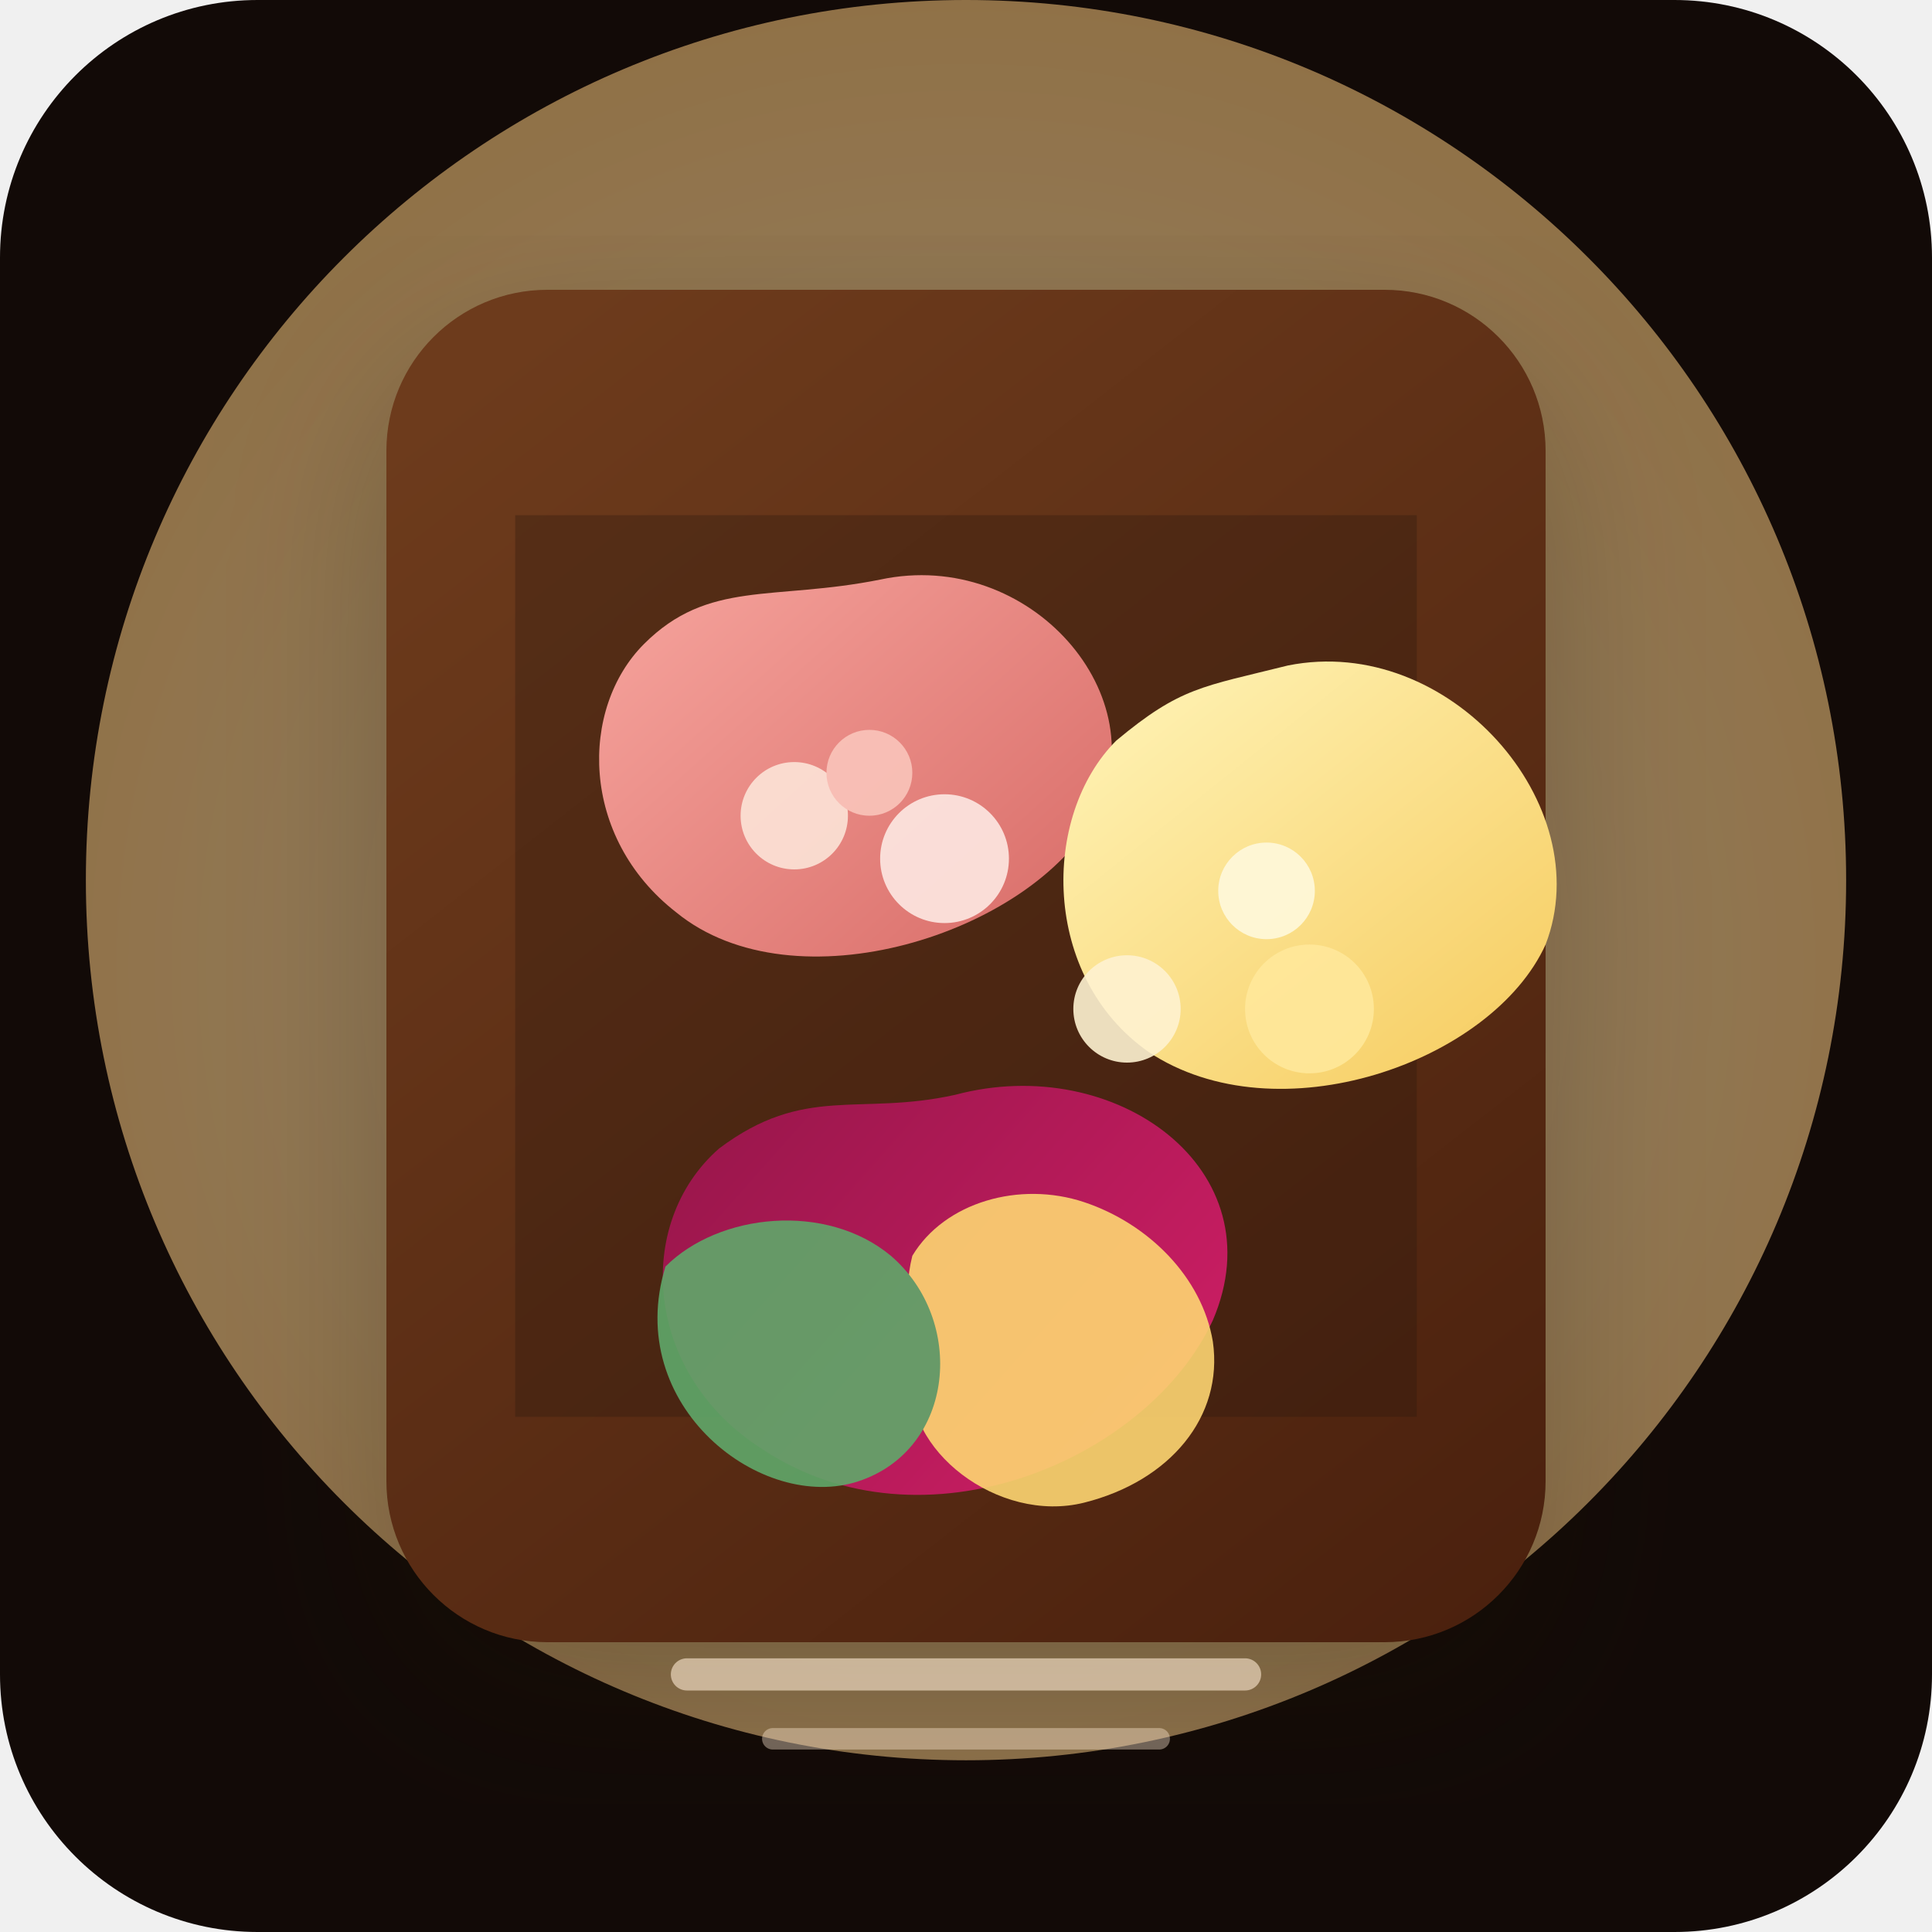
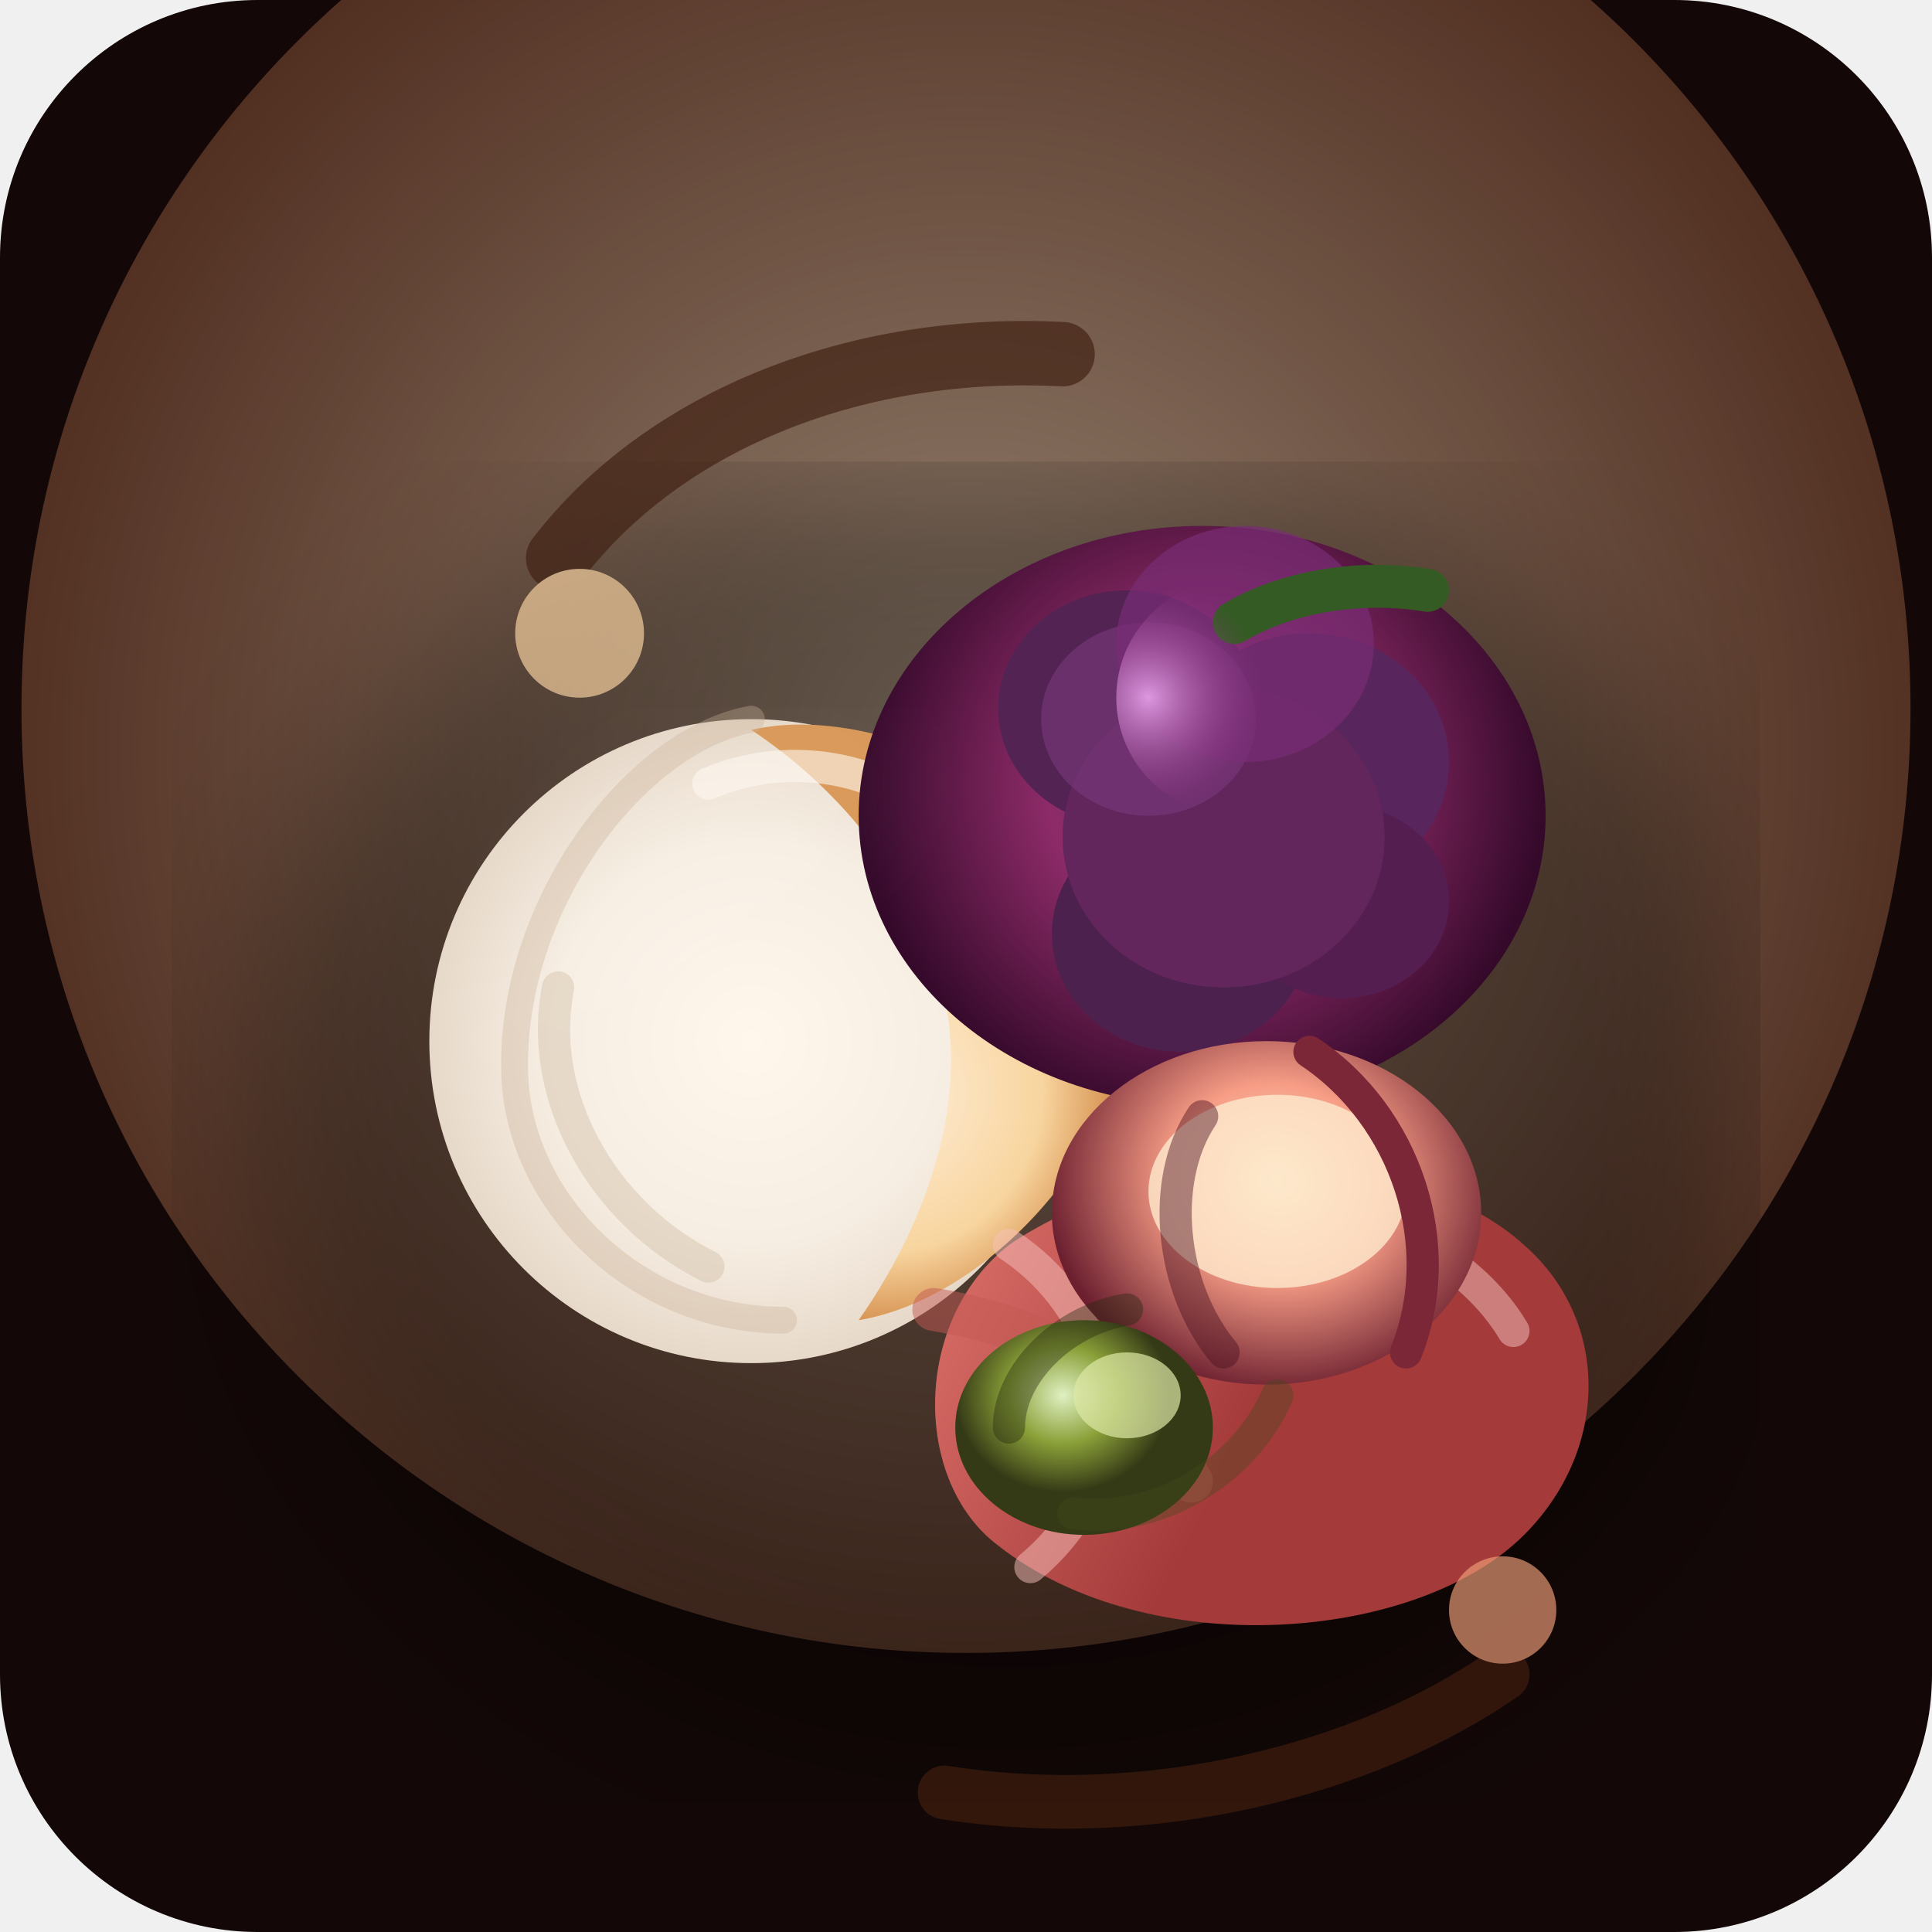
<svg xmlns="http://www.w3.org/2000/svg" width="360" height="360" viewBox="0 0 360 360" fill="none">
  <defs>
-     <radialGradient id="boardGlow" cx="0" cy="0" r="1" gradientUnits="userSpaceOnUse" gradientTransform="translate(180 180) scale(200)">
-       <stop offset="0" stop-color="#FFE9C6" />
-       <stop offset="1" stop-color="#F7C173" />
+     <radialGradient id="eveningGlow" cx="0" cy="0" r="1" gradientUnits="userSpaceOnUse" gradientTransform="translate(180 140) scale(220)">
+       <stop offset="0" stop-color="#FFE6C7" />
+       <stop offset="1" stop-color="#6A301A" />
    </radialGradient>
-     <linearGradient id="boardWood" x1="96" y1="64" x2="280" y2="300" gradientUnits="userSpaceOnUse">
-       <stop stop-color="#6D3B1C" />
-       <stop offset="1" stop-color="#4B210E" />
+     <radialGradient id="boardLight" cx="0" cy="0" r="1" gradientUnits="userSpaceOnUse" gradientTransform="translate(186 190) rotate(12) scale(162 148)">
+       <stop offset="0" stop-color="#E4B884" />
+       <stop offset="0.45" stop-color="#C78548" />
+       <stop offset="1" stop-color="#6F3916" />
+     </radialGradient>
+     <linearGradient id="boardGrain" x1="96" y1="108" x2="284" y2="284" gradientUnits="userSpaceOnUse">
+       <stop offset="0" stop-color="#753B1B" stop-opacity="0.24" />
+       <stop offset="1" stop-color="#33170A" stop-opacity="0.6" />
    </linearGradient>
-     <linearGradient id="prosciutto" x1="90" y1="120" x2="180" y2="220" gradientUnits="userSpaceOnUse">
-       <stop stop-color="#F8A7A0" />
-       <stop offset="1" stop-color="#D46460" />
+     <radialGradient id="brieWheel" cx="0" cy="0" r="1" gradientUnits="userSpaceOnUse" gradientTransform="translate(140 194) scale(62)">
+       <stop offset="0" stop-color="#FFF6EC" />
+       <stop offset="0.6" stop-color="#F7EEE3" />
+       <stop offset="1" stop-color="#E5D7C7" />
+     </radialGradient>
+     <radialGradient id="brieCut" cx="0" cy="0" r="1" gradientUnits="userSpaceOnUse" gradientTransform="translate(166 204) rotate(18) scale(40 42)">
+       <stop offset="0" stop-color="#FFEED9" />
+       <stop offset="0.7" stop-color="#F8D59F" />
+       <stop offset="1" stop-color="#D99858" />
+     </radialGradient>
+     <radialGradient id="grapeCluster" cx="0" cy="0" r="1" gradientUnits="userSpaceOnUse" gradientTransform="translate(224 146) rotate(18) scale(64)">
+       <stop offset="0" stop-color="#642A58" />
+       <stop offset="0.45" stop-color="#8D2B68" />
+       <stop offset="1" stop-color="#34092A" />
+     </radialGradient>
+     <radialGradient id="grapeHighlight" cx="0" cy="0" r="1" gradientUnits="userSpaceOnUse" gradientTransform="translate(214 130) rotate(30) scale(22)">
+       <stop offset="0" stop-color="#E7A4EA" stop-opacity="0.9" />
+       <stop offset="1" stop-color="#8B2A7B" stop-opacity="0" />
+     </radialGradient>
+     <radialGradient id="fig" cx="0" cy="0" r="1" gradientUnits="userSpaceOnUse" gradientTransform="translate(238 220) rotate(12) scale(44 40)">
+       <stop offset="0" stop-color="#FBE3C2" />
+       <stop offset="0.45" stop-color="#F79D86" />
+       <stop offset="1" stop-color="#6B1F2F" />
+     </radialGradient>
+     <linearGradient id="prosciuttoFold" x1="94" y1="250" x2="210" y2="310" gradientUnits="userSpaceOnUse">
+       <stop offset="0" stop-color="#F9A49A" />
+       <stop offset="0.4" stop-color="#E37770" />
+       <stop offset="1" stop-color="#A43A3A" />
    </linearGradient>
-     <linearGradient id="cheese" x1="208" y1="120" x2="288" y2="220" gradientUnits="userSpaceOnUse">
-       <stop stop-color="#FFF4B8" />
-       <stop offset="1" stop-color="#F5C652" />
-     </linearGradient>
-     <linearGradient id="berries" x1="130" y1="220" x2="220" y2="300" gradientUnits="userSpaceOnUse">
-       <stop stop-color="#9D174D" />
-       <stop offset="1" stop-color="#D61F69" />
-     </linearGradient>
-     <filter id="plateShadow" x="24" y="44" width="312" height="292" filterUnits="userSpaceOnUse" color-interpolation-filters="sRGB">
-       <feOffset dy="12" />
-       <feGaussianBlur stdDeviation="16" />
-       <feColorMatrix type="matrix" values="0 0 0 0 0.12 0 0 0 0 0.08 0 0 0 0 0 0 0 0 0.25 0" />
-       <feBlend in="SourceGraphic" result="shape" />
+     <radialGradient id="olive" cx="0" cy="0" r="1" gradientUnits="userSpaceOnUse" gradientTransform="translate(198 260) scale(20 18)">
+       <stop offset="0" stop-color="#E0F0C2" />
+       <stop offset="0.5" stop-color="#8AA038" />
+       <stop offset="1" stop-color="#353A16" />
+     </radialGradient>
+     <filter id="boardShadow" x="32" y="68" width="296" height="268" filterUnits="userSpaceOnUse" color-interpolation-filters="sRGB">
+       <feGaussianBlur stdDeviation="16" result="blur" />
+       <feOffset dy="18" in="blur" result="offset" />
+       <feColorMatrix in="offset" type="matrix" values="0 0 0 0 0 0 0 0 0 0 0 0 0 0 0 0 0 0 0.35 0" />
+     </filter>
+     <filter id="dishShine" x="84" y="132" width="144" height="124" filterUnits="userSpaceOnUse" color-interpolation-filters="sRGB">
+       <feGaussianBlur stdDeviation="12" result="blur" />
+       <feComponentTransfer in="blur">
+         <feFuncA type="linear" slope="0.45" />
+       </feComponentTransfer>
    </filter>
  </defs>
-   <rect width="360" height="360" rx="48" fill="#120A07" />
-   <circle cx="180" cy="164" r="164" fill="url(#boardGlow)" opacity="0.55" />
-   <g filter="url(#plateShadow)">
-     <path d="M72 84C72 67.431 85.431 54 102 54H258C274.569 54 288 67.431 288 84V276C288 292.569 274.569 306 258 306H102C85.431 306 72 292.569 72 276V84Z" fill="url(#boardWood)" />
-     <path d="M96 96H264V264H96V96Z" fill="#2A160C" opacity="0.32" />
-     <path d="M120 120C108 132 108 156 126 170C148 188 192 174 204 152C216 130 192 102 164 108C144 112 132 108 120 120Z" fill="url(#prosciutto)" />
-     <path d="M208 138C194 152 194 182 214 196C238 212 278 198 288 176C298 150 270 118 240 124C224 128 220 128 208 138Z" fill="url(#cheese)" />
-     <path d="M134 214C118 228 120 256 142 270C172 290 214 272 226 246C238 218 208 196 178 204C160 208 150 202 134 214Z" fill="url(#berries)" />
-     <g opacity="0.9">
-       <circle cx="148" cy="152" r="10" fill="#FCE3D7" />
-       <circle cx="162" cy="144" r="8" fill="#F9C4BA" />
-       <circle cx="176" cy="160" r="12" fill="#FDE8E2" />
-       <circle cx="210" cy="188" r="10" fill="#FEF2D0" />
-       <circle cx="236" cy="166" r="9" fill="#FEF8DC" />
-       <circle cx="244" cy="188" r="12" fill="#FFE89A" />
-       <path d="M170 234C176 224 190 220 202 224C214 228 224 238 226 250C228 264 218 276 202 280C186 284 168 270 170 256C170 248 168 242 170 234Z" fill="#FDD571" />
-       <path d="M124 236C134 226 154 224 166 234C180 246 178 270 160 276C142 282 116 262 124 236Z" fill="#5FA769" />
-     </g>
+   <rect width="360" height="360" rx="48" fill="#130807" />
+   <circle cx="180" cy="132" r="176" fill="url(#eveningGlow)" opacity="0.55" />
+   <g filter="url(#boardShadow)" opacity="0.94">
+     <ellipse cx="188" cy="190" rx="144" ry="128" fill="url(#boardLight)" />
+     <ellipse cx="188" cy="190" rx="144" ry="128" fill="url(#boardGrain)" opacity="0.55" />
+     <path d="M260 84C256 74 242 68 226 70C212 72 204 82 206 94C208 104 216 112 228 114L260 118C272 120 280 108 276 96L260 84Z" fill="#5F3118" opacity="0.85" />
+     <path d="M118 276C130 298 156 308 182 304C208 300 234 284 246 262C254 248 240 232 224 236L150 252C134 256 112 262 118 276Z" fill="#4E2512" opacity="0.6" />
  </g>
-   <path d="M128 312H232" stroke="#FEE9D2" stroke-width="6" stroke-linecap="round" opacity="0.6" />
-   <path d="M144 324H216" stroke="#FEE9D2" stroke-width="4" stroke-linecap="round" opacity="0.4" />
+   <g>
+     <circle cx="140" cy="194" r="60" fill="url(#brieWheel)" />
+     <path d="M140 136C152 144 170 160 176 186C180 204 174 226 160 246C184 242 210 214 210 188C210 152 166 130 140 136Z" fill="url(#brieCut)" />
+     <path d="M132 146C146 140 164 142 176 154" stroke="#FFF9F0" stroke-width="6" stroke-linecap="round" opacity="0.6" />
+     <path d="M104 184C100 204 112 226 132 236" stroke="#D6C3AD" stroke-width="6" stroke-linecap="round" opacity="0.5" />
+     <path d="M140 134C118 138 94 170 96 202C98 226 120 246 146 246" stroke="#C9B095" stroke-width="5" stroke-linecap="round" opacity="0.35" />
+   </g>
+   <g>
+     <ellipse cx="224" cy="152" rx="64" ry="54" fill="url(#grapeCluster)" />
+     <ellipse cx="210" cy="132" rx="24" ry="22" fill="#522353" />
+     <ellipse cx="244" cy="142" rx="26" ry="24" fill="#58255C" />
+     <ellipse cx="220" cy="174" rx="24" ry="22" fill="#4C214D" />
+     <ellipse cx="250" cy="168" rx="20" ry="18" fill="#541E50" />
+     <ellipse cx="228" cy="156" rx="30" ry="28" fill="#62265C" />
+     <ellipse cx="214" cy="134" rx="20" ry="18" fill="#7A387D" opacity="0.6" />
+     <ellipse cx="232" cy="120" rx="24" ry="22" fill="#772C75" opacity="0.7" />
+     <path d="M230 116C240 110 254 108 266 110" stroke="#355B24" stroke-width="8" stroke-linecap="round" />
+     <circle cx="230" cy="130" r="22" fill="url(#grapeHighlight)" />
+   </g>
+   <g>
+     <path d="M188 232C214 214 262 212 284 232C300 246 300 270 284 286C264 306 214 310 186 288C170 276 170 246 188 232Z" fill="url(#prosciuttoFold)" />
+     <path d="M188 232C194 236 200 242 204 252C210 266 204 282 192 292" stroke="#F7C1BC" stroke-width="6" stroke-linecap="round" opacity="0.5" />
+     <path d="M212 224C240 220 270 228 282 248" stroke="#FBD1CC" stroke-width="6" stroke-linecap="round" opacity="0.45" />
+     <path d="M174 244C198 248 212 258 222 276" stroke="#C35A54" stroke-width="8" stroke-linecap="round" opacity="0.5" />
+   </g>
+   <g>
+     <ellipse cx="236" cy="226" rx="40" ry="32" fill="url(#fig)" />
+     <ellipse cx="238" cy="222" rx="24" ry="18" fill="#FEEACD" opacity="0.8" />
+     <path d="M244 196C262 208 270 232 262 252" stroke="#7C2737" stroke-width="6" stroke-linecap="round" />
+     <path d="M224 208C216 220 218 240 228 252" stroke="#4A0F1F" stroke-width="6" stroke-linecap="round" opacity="0.45" />
+   </g>
+   <g>
+     <ellipse cx="202" cy="266" rx="24" ry="20" fill="url(#olive)" />
+     <ellipse cx="210" cy="260" rx="10" ry="8" fill="#DDE8A5" opacity="0.7" />
+     <path d="M188 266C188 256 198 246 210 244" stroke="#24270F" stroke-width="6" stroke-linecap="round" opacity="0.4" />
+     <path d="M200 282C216 284 232 274 238 260" stroke="#3E4A1A" stroke-width="6" stroke-linecap="round" opacity="0.35" />
+   </g>
+   <g filter="url(#dishShine)">
+     <path d="M98 194C102 160 134 136 168 140" fill="#FFFFFF" opacity="0.18" />
+   </g>
+   <g opacity="0.65">
+     <path d="M104 104C124 78 160 64 198 66" stroke="#3E1D10" stroke-width="12" stroke-linecap="round" />
+     <path d="M280 312C254 330 214 340 176 334" stroke="#431F0E" stroke-width="10" stroke-linecap="round" />
+     <circle cx="108" cy="118" r="12" fill="#FFD9A6" />
+     <circle cx="280" cy="300" r="10" fill="#F2A17B" />
+   </g>
</svg>
